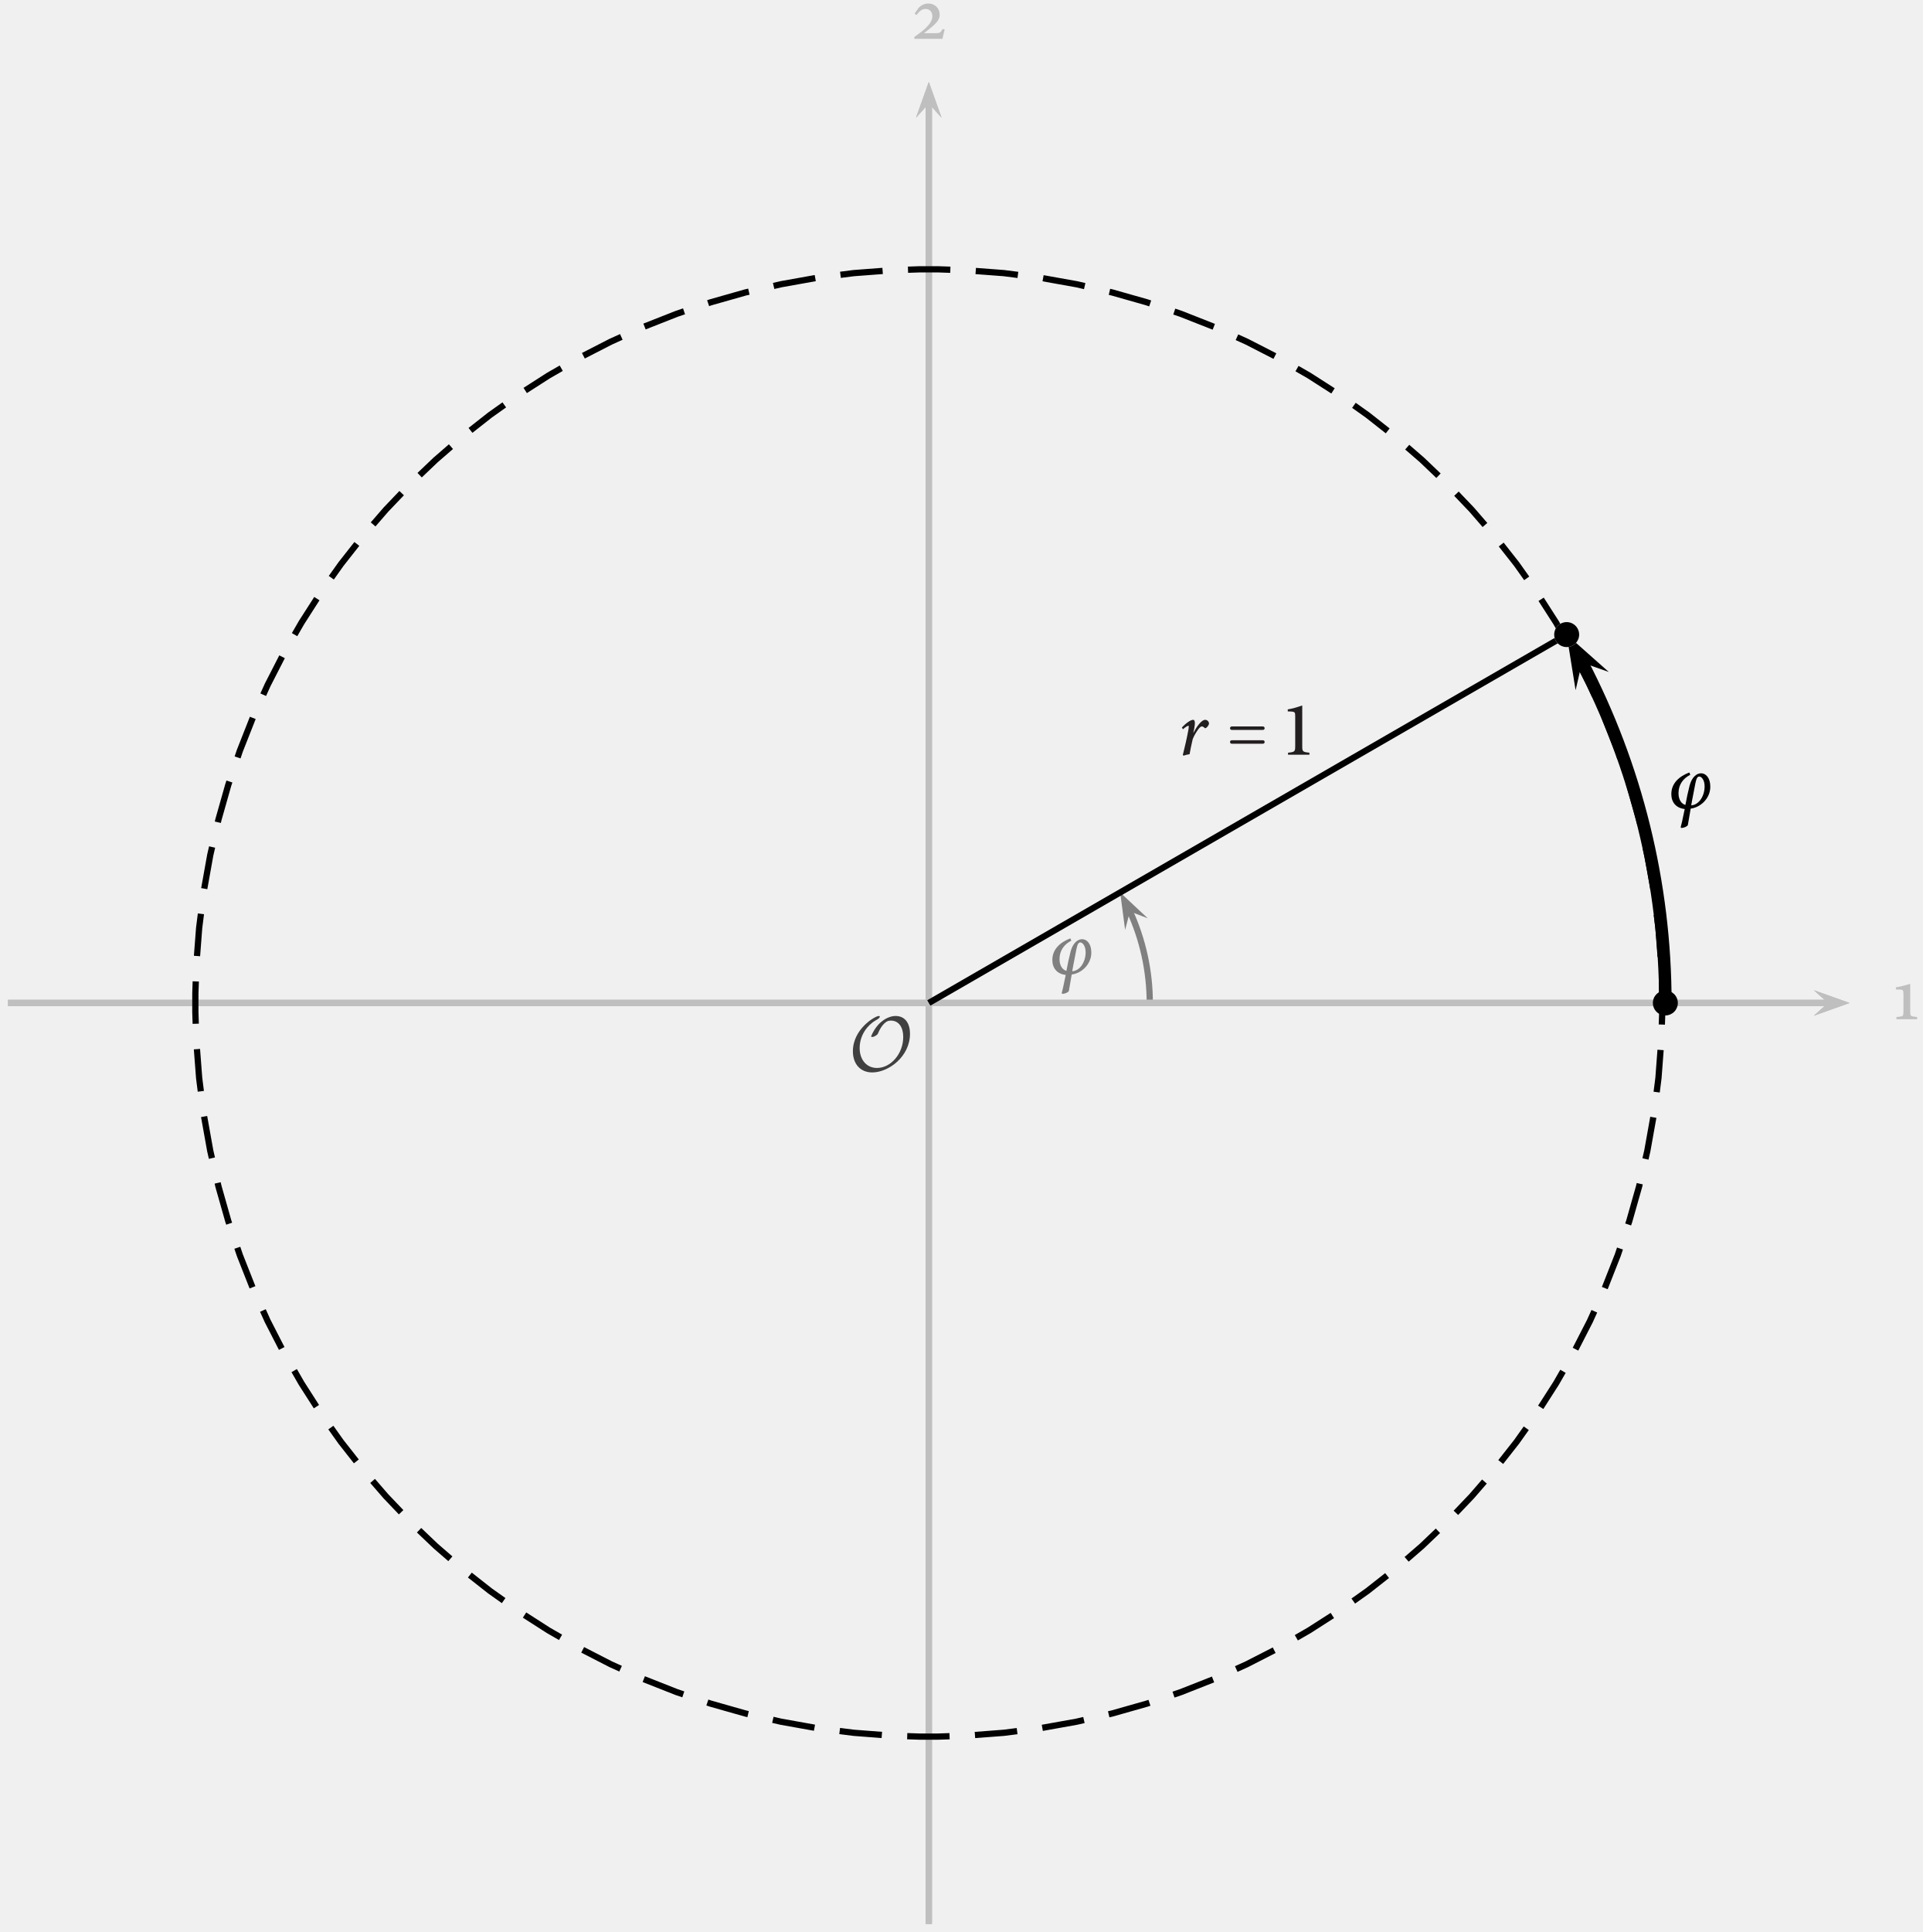
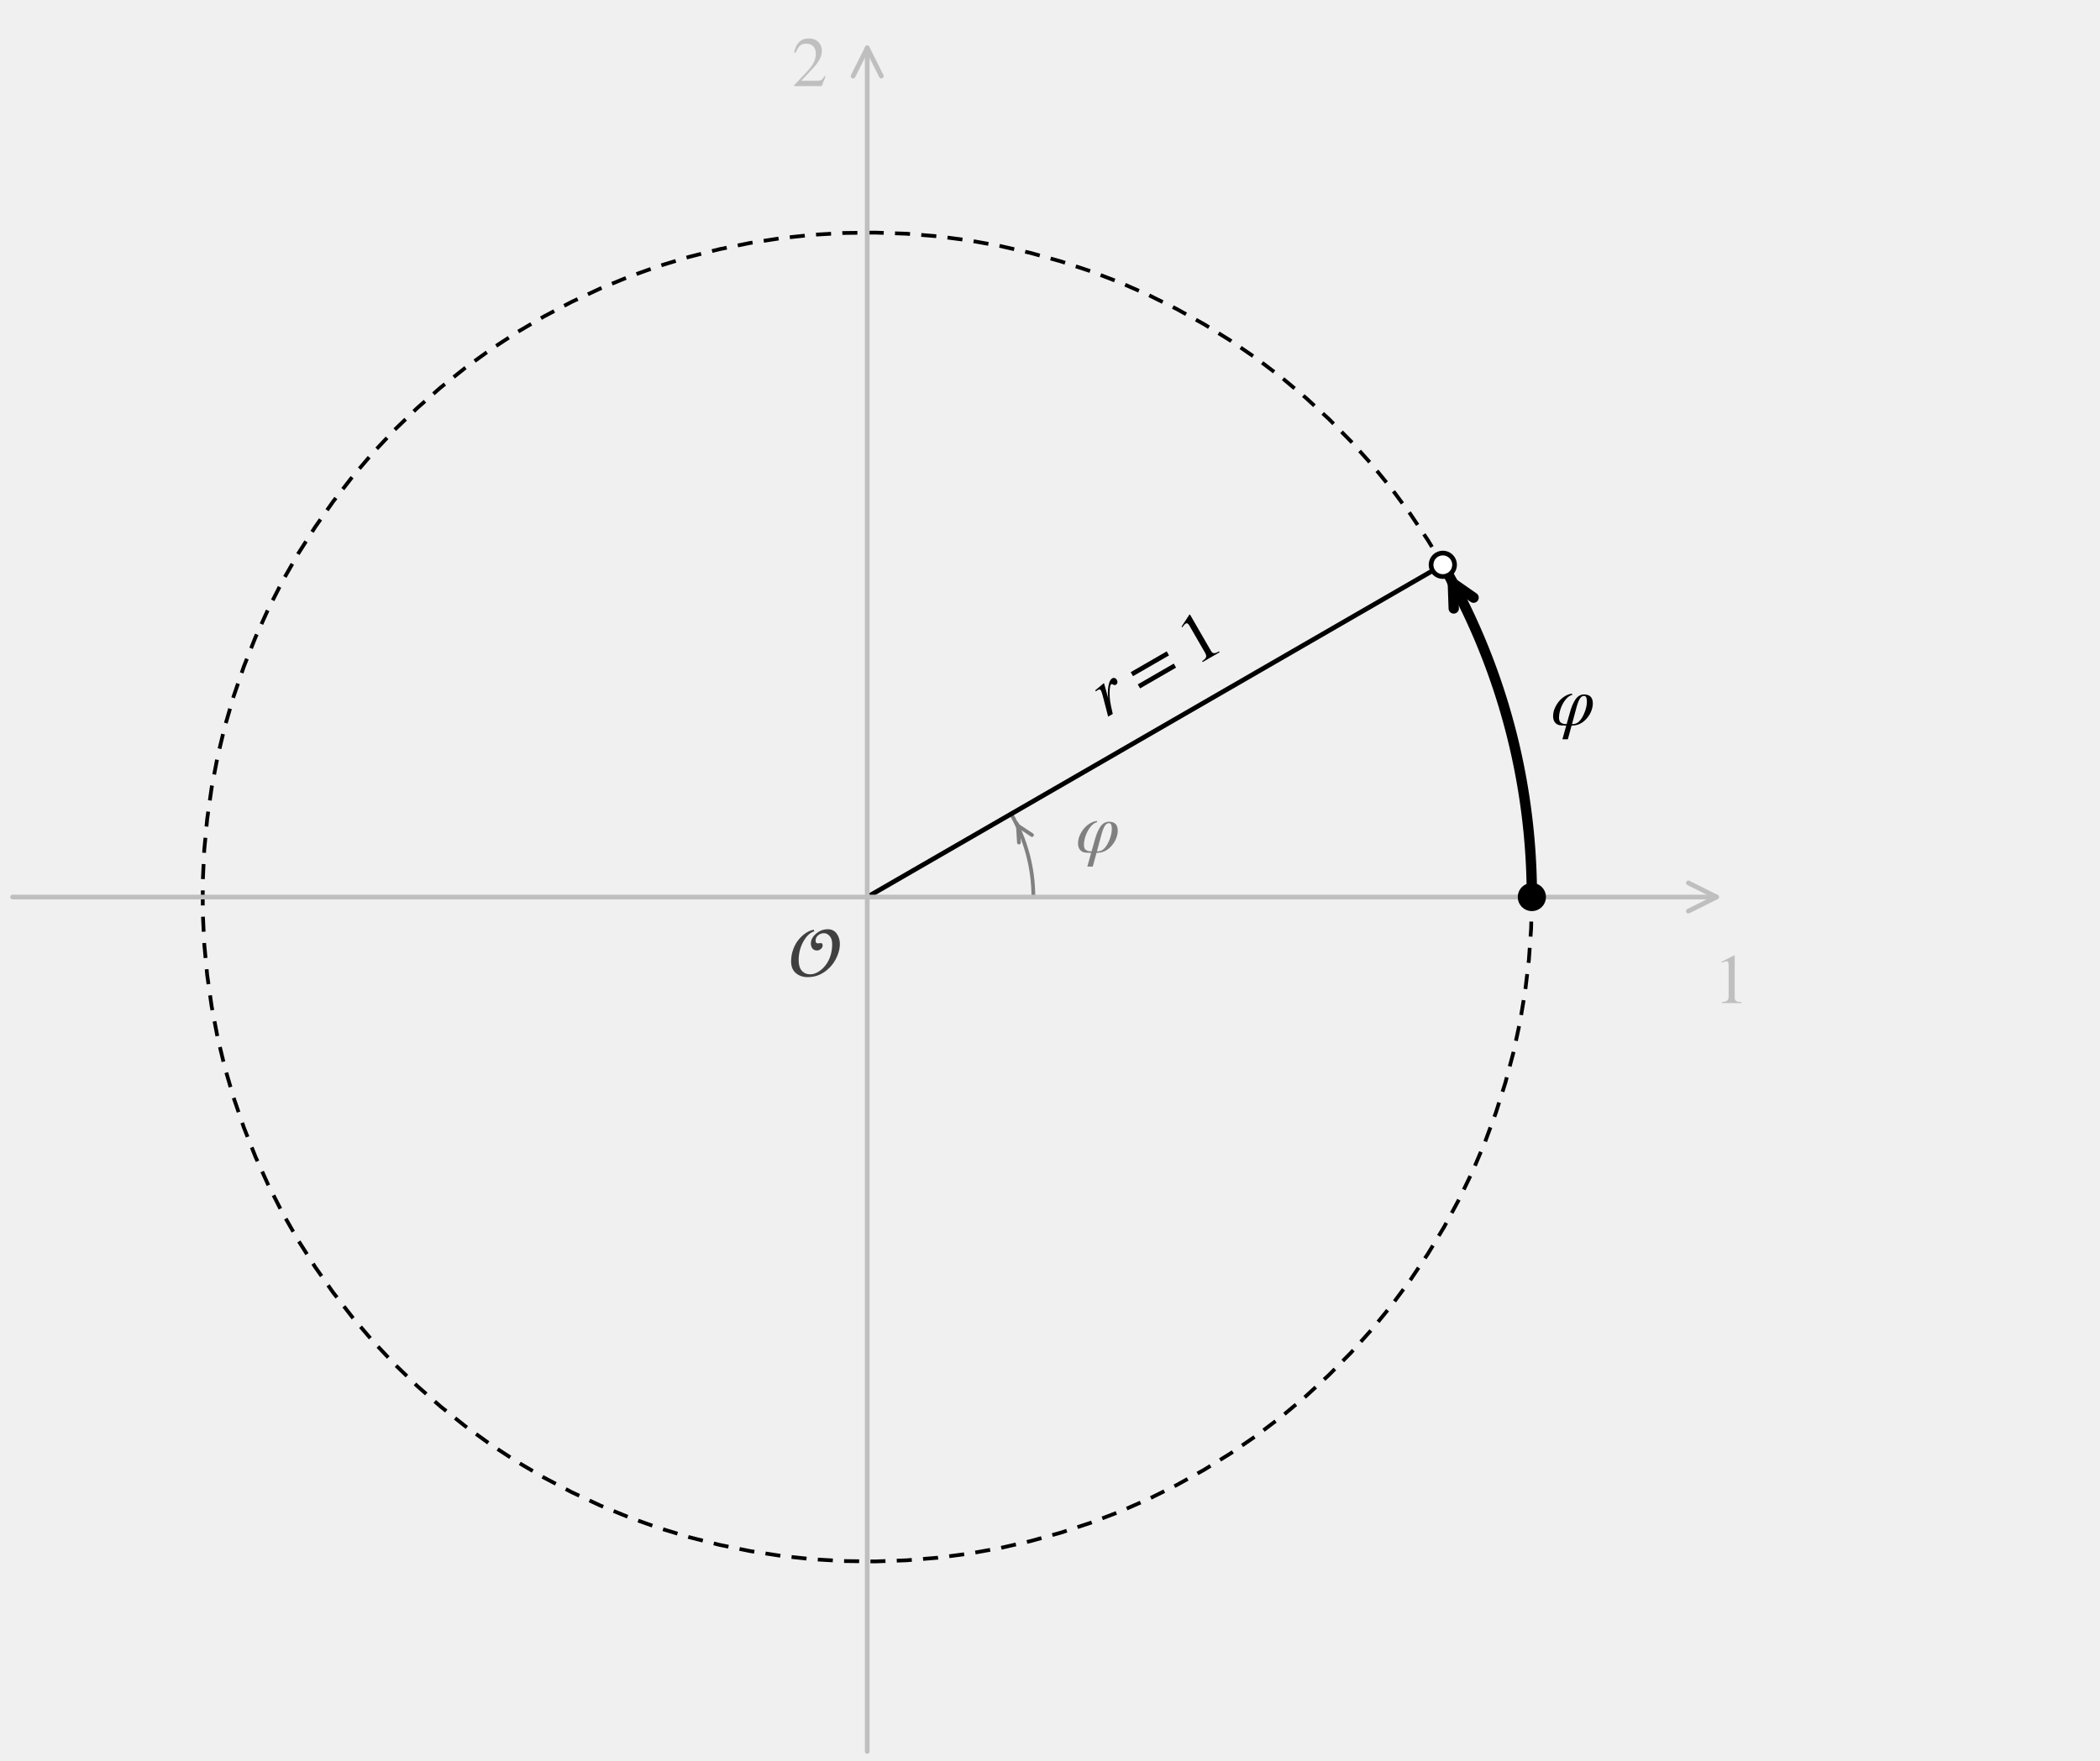
- <svg xmlns="http://www.w3.org/2000/svg" xmlns:xlink="http://www.w3.org/1999/xlink" width="222" height="223" viewBox="0 0 222 223">
+ <svg xmlns="http://www.w3.org/2000/svg" xmlns:xlink="http://www.w3.org/1999/xlink" width="446.4pt" height="374.4pt" viewBox="0 0 446.4 374.4" version="1.1">
  <defs>
-     <g>
-       <g id="glyph-0-0">
-         <path d="M 2.516 -4.125 C 1.375 -3.688 0.438 -2.906 0.438 -1.625 C 0.438 -0.703 0.969 -0.016 1.984 0.094 C 1.703 1.453 1.594 1.953 1.516 2.203 L 1.594 2.281 C 1.891 2.266 2.219 2.141 2.344 1.953 C 2.469 1.266 2.578 0.578 2.672 0.047 C 3.812 -0.094 4.938 -1.125 4.938 -2.484 C 4.938 -3.531 4.406 -4.031 3.875 -4.031 C 3.344 -4.031 2.797 -3.562 2.547 -2.609 C 2.375 -1.953 2.203 -1.141 2.062 -0.375 C 1.625 -0.5 1.266 -0.953 1.266 -1.734 C 1.266 -2.719 1.797 -3.438 2.625 -3.859 Z M 3.672 -3.656 C 3.891 -3.656 4.281 -3.312 4.281 -2.516 C 4.281 -1.438 3.656 -0.391 2.734 -0.328 C 2.875 -1.188 3.109 -2.25 3.219 -2.891 C 3.344 -3.516 3.484 -3.656 3.672 -3.656 Z M 3.672 -3.656 " />
+     <style type="text/css">*{stroke-linejoin: round; stroke-linecap: butt}</style>
+   </defs>
+   <g id="figure_1">
+     <g id="patch_1">
+       <path d="M 0 374.4  L 446.4 374.4  L 446.4 0  L 0 0  L 0 374.4  z " style="fill: none" />
+     </g>
+     <g id="axes_1">
+       <g id="patch_2">
+         <path d="M 309.125 124.54  Q 308.392 123.195 308.836 124.011  " clip-path="url(#p4093778caf)" style="fill: none; stroke: #000000; stroke-width: 2.2; stroke-linecap: round" />
+         <path d="M 309.024 129.374  L 308.836 124.011  L 313.239 127.079  " clip-path="url(#p4093778caf)" style="fill: none; stroke: #000000; stroke-width: 2.2; stroke-linecap: round" />
      </g>
-       <g id="glyph-0-1">
-         <path d="M 1.75 -2.562 L 1.844 -3 C 1.969 -3.641 1.953 -4.031 1.719 -4.031 C 1.453 -4.031 0.891 -3.656 0.422 -3.141 L 0.547 -2.938 C 0.797 -3.172 1.078 -3.344 1.172 -3.344 C 1.234 -3.344 1.234 -3.25 1.188 -2.953 C 1.016 -1.984 0.766 -0.922 0.531 0.031 L 0.609 0.109 C 0.828 0.031 1.094 -0.031 1.312 -0.062 C 1.422 -0.641 1.531 -1.234 1.672 -1.797 C 1.828 -2.188 2.078 -2.609 2.281 -2.891 C 2.484 -3.172 2.625 -3.266 2.719 -3.266 C 2.828 -3.266 2.938 -3.203 3.031 -3.109 C 3.078 -3.047 3.156 -3.047 3.234 -3.109 C 3.328 -3.172 3.422 -3.281 3.484 -3.391 C 3.562 -3.531 3.578 -3.688 3.5 -3.797 C 3.422 -3.938 3.266 -4.031 3.109 -4.031 C 2.75 -4.031 2.219 -3.422 1.781 -2.562 Z M 1.75 -2.562 " />
+       <g id="patch_3">
+         <path d="M 219.668 190.732  C 219.668 187.645 219.263 184.572 218.464 181.59  C 217.665 178.609 216.479 175.745 214.936 173.072  " clip-path="url(#p4093778caf)" style="fill: none; stroke: #808080; stroke-width: 0.8; stroke-linejoin: miter" />
      </g>
-       <g id="glyph-1-0">
-         <path d="M 2.828 0 L 2.828 -0.25 L 2.375 -0.312 C 2.078 -0.359 2.031 -0.438 2.031 -0.891 L 2.031 -4.078 C 1.469 -3.906 0.938 -3.781 0.375 -3.672 L 0.375 -3.438 L 0.891 -3.422 C 1.203 -3.406 1.25 -3.312 1.25 -2.875 L 1.25 -0.891 C 1.25 -0.438 1.203 -0.344 0.906 -0.312 L 0.438 -0.25 L 0.438 0 Z M 2.828 0 " />
+       <g id="patch_4">
+         <path d="M 216.055 175.011  Q 215.995 174.907 216.382 175.577  " clip-path="url(#p4093778caf)" style="fill: none; stroke: #808080; stroke-width: 0.8; stroke-linecap: round" />
+         <path d="M 216.597 179.149  L 216.382 175.577  L 219.368 177.549  " clip-path="url(#p4093778caf)" style="fill: none; stroke: #808080; stroke-width: 0.8; stroke-linecap: round" />
      </g>
-       <g id="glyph-1-1">
-         <path d="M 3.859 -1.094 L 3.609 -1.125 C 3.406 -0.734 3.297 -0.656 2.875 -0.656 L 1.5 -0.656 L 1.5 -0.672 C 1.984 -1.062 2.375 -1.359 2.656 -1.625 C 3 -1.953 3.281 -2.312 3.281 -2.797 C 3.281 -3.5 2.766 -4.078 1.953 -4.078 C 1.547 -4.078 1.188 -3.906 0.859 -3.594 L 0.391 -2.922 L 0.609 -2.75 C 0.797 -3 1.141 -3.453 1.625 -3.453 C 2.188 -3.453 2.438 -3.062 2.438 -2.609 C 2.438 -1.656 1.156 -0.797 0.359 -0.219 L 0.359 0 L 3.594 0 Z M 3.859 -1.094 " />
+       <g id="line2d_1">
+         <path d="M 325.63 190.732  L 325.473 184.06  L 325 177.403  L 324.214 170.776  L 323.115 164.193  L 321.707 157.669  L 319.992 151.219  L 317.975 144.858  L 315.66 138.598  L 313.051 132.455  L 310.155 126.442  L 306.979 120.573  L 303.529 114.86  L 299.813 109.316  L 295.839 103.954  L 291.617 98.786  L 287.155 93.823  L 282.464 89.076  L 277.554 84.556  L 272.436 80.273  L 267.121 76.236  L 261.622 72.455  L 255.95 68.937  L 250.118 65.692  L 244.14 62.725  L 238.028 60.045  L 231.797 57.655  L 225.459 55.563  L 219.03 53.772  L 212.524 52.287  L 205.954 51.111  L 199.337 50.246  L 192.685 49.695  L 186.016 49.459  L 179.342 49.538  L 172.68 49.932  L 166.044 50.64  L 159.449 51.66  L 152.909 52.991  L 146.439 54.63  L 140.054 56.572  L 133.768 58.813  L 127.594 61.349  L 121.548 64.173  L 115.641 67.28  L 109.888 70.663  L 104.301 74.313  L 98.892 78.223  L 93.674 82.384  L 88.659 86.787  L 83.857 91.422  L 79.279 96.278  L 74.936 101.345  L 70.837 106.612  L 66.991 112.066  L 63.407 117.696  L 60.092 123.489  L 57.056 129.432  L 54.303 135.511  L 51.84 141.714  L 49.673 148.026  L 47.807 154.434  L 46.245 160.923  L 44.991 167.478  L 44.048 174.085  L 43.419 180.729  L 43.104 187.395  L 43.104 194.069  L 43.419 200.735  L 44.048 207.38  L 44.991 213.986  L 46.245 220.542  L 47.807 227.03  L 49.673 233.438  L 51.84 239.75  L 54.303 245.953  L 57.056 252.032  L 60.092 257.975  L 63.407 263.768  L 66.991 269.398  L 70.837 274.852  L 74.936 280.119  L 79.279 285.186  L 83.857 290.043  L 88.659 294.677  L 93.674 299.08  L 98.892 303.241  L 104.301 307.151  L 109.888 310.802  L 115.641 314.184  L 121.548 317.291  L 127.594 320.115  L 133.768 322.651  L 140.054 324.892  L 146.439 326.834  L 152.909 328.473  L 159.449 329.804  L 166.044 330.824  L 172.68 331.533  L 179.342 331.926  L 186.016 332.005  L 192.685 331.769  L 199.337 331.218  L 205.954 330.353  L 212.524 329.177  L 219.03 327.692  L 225.459 325.901  L 231.797 323.809  L 238.028 321.42  L 244.14 318.739  L 250.118 315.772  L 255.95 312.527  L 261.622 309.009  L 267.121 305.228  L 272.436 301.192  L 277.554 296.908  L 282.464 292.388  L 287.155 287.641  L 291.617 282.678  L 295.839 277.51  L 299.813 272.148  L 303.529 266.604  L 306.979 260.891  L 310.155 255.022  L 313.051 249.009  L 315.66 242.866  L 317.975 236.607  L 319.992 230.245  L 321.707 223.795  L 323.115 217.271  L 324.214 210.689  L 325 204.061  L 325.473 197.404  L 325.63 190.732  L 325.63 190.732  " clip-path="url(#p4093778caf)" style="fill: none; stroke-dasharray: 3.2,2.4; stroke-dashoffset: 0; stroke: #000000; stroke-width: 0.8" />
      </g>
-       <g id="glyph-1-2">
-         <path d="M 2.844 0 L 2.844 -0.234 C 2.047 -0.312 2.016 -0.375 2.016 -1.016 L 2.016 -5.688 C 1.484 -5.5 0.938 -5.328 0.344 -5.234 L 0.344 -5 L 0.797 -4.984 C 1.156 -4.938 1.203 -4.891 1.203 -4.469 L 1.203 -1.016 C 1.203 -0.375 1.172 -0.312 0.375 -0.234 L 0.375 0 Z M 2.844 0 " />
+       <g id="line2d_2">
+         <path d="M 184.347 190.732  L 306.702 120.091  " clip-path="url(#p4093778caf)" style="fill: none; stroke: #000000; stroke-linecap: square" />
      </g>
-       <g id="glyph-2-0">
-         <path d="M 0.516 -2.25 C 0.516 -0.812 1.359 0.188 2.75 0.188 C 4.625 0.188 7.109 -1.625 7.109 -4.281 C 7.109 -5.375 6.625 -6.328 5.438 -6.328 C 4.625 -6.328 3.359 -5.719 2.641 -4.031 C 2.641 -4.016 2.625 -3.984 2.625 -3.984 C 2.625 -3.922 2.672 -3.906 2.75 -3.906 C 2.969 -3.906 3.328 -4.125 3.406 -4.297 C 3.672 -4.953 4.031 -5.422 4.344 -5.625 C 4.391 -5.656 4.547 -5.797 4.891 -5.797 C 5.812 -5.797 6.328 -5.031 6.328 -3.906 C 6.328 -1.969 4.891 -0.328 3.297 -0.328 C 2.094 -0.328 1.297 -1.281 1.297 -2.625 C 1.297 -4.172 2.266 -5.312 3.125 -5.812 C 3.141 -5.828 3.625 -6.047 3.625 -6.25 C 3.625 -6.312 3.562 -6.328 3.5 -6.328 C 3.109 -6.328 0.516 -4.859 0.516 -2.25 Z M 0.516 -2.25 " />
+       <g id="line2d_3">
+         <path d="M 325.63 190.732  L 325.625 189.478  L 325.608 188.225  L 325.58 186.971  L 325.541 185.718  L 325.491 184.465  L 325.43 183.213  L 325.358 181.961  L 325.274 180.71  L 325.18 179.46  L 325.074 178.21  L 324.958 176.962  L 324.83 175.715  L 324.691 174.468  L 324.541 173.224  L 324.38 171.98  L 324.208 170.738  L 324.025 169.498  L 323.831 168.259  L 323.626 167.022  L 323.411 165.787  L 323.184 164.554  L 322.946 163.323  L 322.697 162.094  L 322.438 160.867  L 322.167 159.643  L 321.886 158.421  L 321.594 157.202  L 321.291 155.985  L 320.977 154.771  L 320.652 153.56  L 320.317 152.352  L 319.971 151.147  L 319.615 149.945  L 319.247 148.746  L 318.869 147.55  L 318.481 146.358  L 318.082 145.17  L 317.672 143.985  L 317.252 142.803  L 316.822 141.626  L 316.381 140.452  L 315.929 139.282  L 315.467 138.117  L 314.995 136.955  L 314.513 135.798  L 314.02 134.645  L 313.517 133.496  L 313.004 132.352  L 312.481 131.213  L 311.948 130.078  L 311.405 128.948  L 310.851 127.823  L 310.288 126.703  L 309.715 125.588  L 309.132 124.478  L 308.539 123.373  L 307.936 122.273  L 307.324 121.179  L 306.702 120.091  " clip-path="url(#p4093778caf)" style="fill: none; stroke: #000000; stroke-width: 2.2; stroke-linecap: square" />
      </g>
-       <g id="glyph-2-1">
-         <path d="M 4.312 -3.266 L 0.719 -3.266 C 0.609 -3.266 0.516 -3.172 0.516 -3.062 C 0.516 -2.953 0.609 -2.859 0.719 -2.859 L 4.312 -2.859 C 4.422 -2.859 4.516 -2.953 4.516 -3.062 C 4.516 -3.172 4.422 -3.266 4.312 -3.266 Z M 4.312 -1.672 L 0.719 -1.672 C 0.609 -1.672 0.516 -1.594 0.516 -1.469 C 0.516 -1.359 0.609 -1.266 0.719 -1.266 L 4.312 -1.266 C 4.422 -1.266 4.516 -1.359 4.516 -1.469 C 4.516 -1.594 4.422 -1.672 4.312 -1.672 Z M 4.312 -1.672 " />
+       <g id="patch_5">
+         <path d="M 2.677 190.732  Q 184.347 190.732 364.899 190.732  " style="fill: none; stroke: #bfbfbf; stroke-linecap: round" />
+         <path d="M 358.899 187.732  L 364.899 190.732  L 358.899 193.732  " style="fill: none; stroke: #bfbfbf; stroke-linecap: round" />
      </g>
-       <g id="glyph-3-0">
-         <path d="M 1.441 0 C 1.441 -0.797 0.797 -1.441 0 -1.441 C -0.797 -1.441 -1.441 -0.797 -1.441 0 C -1.441 0.797 -0.797 1.441 0 1.441 C 0.797 1.441 1.441 0.797 1.441 0 " />
+       <g id="patch_6">
+         <path d="M 184.347 372.402  Q 184.347 190.732 184.347 10.181  " style="fill: none; stroke: #bfbfbf; stroke-linecap: round" />
+         <path d="M 181.347 16.181  L 184.347 10.181  L 187.347 16.181  " style="fill: none; stroke: #bfbfbf; stroke-linecap: round" />
      </g>
-       <g id="glyph-3-1">
-         <path d="M 1.441 0 C 1.441 -0.797 0.797 -1.441 0 -1.441 C -0.797 -1.441 -1.441 -0.797 -1.441 0 C -1.441 0.797 -0.797 1.441 0 1.441 C 0.797 1.441 1.441 0.797 1.441 0 Z M 1.441 0 L 1.297 0 C 1.297 -0.715 0.715 -1.297 0 -1.297 C -0.715 -1.297 -1.297 -0.715 -1.297 0 C -1.297 0.715 -0.715 1.297 0 1.297 C 0.715 1.297 1.297 0.715 1.297 0 " />
+       <g id="text_1">
+         <g style="fill: #bfbfbf" transform="translate(364.2651 213.2847) scale(0.15 -0.15)">
+           <defs>
+             <path id="STIXGeneral-Regular-14" d="M 2522 0  L 755 0  L 755 96  Q 1107 115 1235 227  Q 1363 339 1363 608  L 1363 3482  Q 1363 3795 1171 3795  Q 1082 3795 883 3718  L 710 3654  L 710 3744  L 1856 4326  L 1914 4307  L 1914 486  Q 1914 275 2042 185  Q 2170 96 2522 96  L 2522 0  z " transform="scale(0.015625)" />
+           </defs>
+           <use xlink:href="#STIXGeneral-Regular-14" />
+         </g>
+       </g>
+       <g id="text_2">
+         <g style="fill: #bfbfbf" transform="translate(168.3702 18.31415) scale(0.15 -0.15)">
+           <defs>
+             <path id="STIXGeneral-Regular-15" d="M 3034 877  L 2688 0  L 186 0  L 186 77  L 1325 1286  Q 1773 1754 1965 2144  Q 2157 2534 2157 2950  Q 2157 3379 1920 3616  Q 1683 3853 1267 3853  Q 922 3853 720 3673  Q 518 3494 326 3021  L 192 3053  Q 301 3648 630 3987  Q 960 4326 1523 4326  Q 2054 4326 2380 4006  Q 2707 3686 2707 3200  Q 2707 2477 1888 1613  L 832 486  L 2330 486  Q 2541 486 2665 569  Q 2790 653 2944 915  L 3034 877  z " transform="scale(0.015625)" />
+           </defs>
+           <use xlink:href="#STIXGeneral-Regular-15" />
+         </g>
+       </g>
+       <g id="text_3">
+         <g style="fill: #404040" transform="translate(167.5958 207.6334) scale(0.15 -0.15)">
+           <defs>
+             <path id="STIXNonUnicode-Italic-81" d="M 2304 4237  L 2342 4090  Q 1773 3923 1350 3158  Q 928 2394 928 1472  Q 928 838 1216 515  Q 1504 192 1984 192  Q 2349 192 2739 435  Q 3130 678 3430 1101  Q 3968 1862 3968 2944  Q 3968 3398 3744 3660  Q 3520 3923 3219 3923  Q 2918 3923 2691 3728  Q 2464 3533 2464 3232  Q 2464 2995 2694 2995  Q 2714 2995 2784 3011  Q 2854 3027 2918 3027  Q 3104 3027 3104 2816  Q 3104 2637 2944 2496  Q 2784 2355 2592 2355  Q 2323 2355 2179 2534  Q 2035 2714 2035 2995  Q 2035 3475 2505 3878  Q 2976 4282 3571 4282  Q 4096 4282 4381 3882  Q 4666 3482 4666 2938  Q 4666 2400 4422 1837  Q 4179 1274 3808 877  Q 2931 -64 1754 -64  Q 1101 -64 672 304  Q 243 672 243 1363  Q 243 1933 435 2457  Q 627 2982 931 3347  Q 1235 3712 1596 3949  Q 1958 4186 2304 4237  z " transform="scale(0.015625)" />
+           </defs>
+           <use xlink:href="#STIXNonUnicode-Italic-81" transform="translate(0 0.09375)" />
+         </g>
+       </g>
+       <g id="text_4">
+         <g transform="translate(235.0054 152.7635) rotate(-30) scale(0.15 -0.15)">
+           <defs>
+             <path id="STIXGeneral-Italic-55" d="M 1126 1427  L 1229 1651  Q 1446 2131 1830 2534  Q 2106 2822 2336 2822  Q 2470 2822 2553 2732  Q 2637 2643 2637 2496  Q 2637 2349 2557 2249  Q 2477 2150 2336 2150  Q 2214 2150 2112 2317  Q 2061 2406 2010 2406  Q 1837 2406 1485 1805  Q 1267 1434 1136 1104  Q 1005 774 774 0  L 288 0  L 806 1869  Q 909 2246 909 2394  Q 909 2560 666 2560  Q 614 2560 467 2541  L 467 2650  L 1459 2822  L 1478 2810  L 1126 1427  z " transform="scale(0.015625)" />
+             <path id="STIXGeneral-Regular-20" d="M 4077 2048  L 307 2048  L 307 2470  L 4077 2470  L 4077 2048  z M 4077 768  L 307 768  L 307 1190  L 4077 1190  L 4077 768  z " transform="scale(0.015625)" />
+           </defs>
+           <use xlink:href="#STIXGeneral-Italic-55" transform="translate(0 0.40625)" />
+           <use xlink:href="#STIXGeneral-Regular-20" transform="translate(58.89996 0.40625)" />
+           <use xlink:href="#STIXGeneral-Regular-14" transform="translate(147.3999 0.40625)" />
+         </g>
+       </g>
+       <g id="text_5">
+         <g transform="translate(329.738 154.2587) scale(0.15 -0.15)">
+           <defs>
+             <path id="STIXGeneral-Italic-215" d="M 1402 64  L 1702 1133  Q 1792 1459 1894 1712  Q 1997 1965 2147 2221  Q 2298 2477 2509 2617  Q 2720 2758 2970 2758  Q 3776 2758 3776 1946  Q 3776 1606 3625 1225  Q 3475 845 3148 496  Q 2822 147 2394 6  Q 2144 -70 1850 -70  L 1510 -1312  L 1018 -1312  L 1363 -70  Q 832 -70 646 0  Q 173 186 173 813  Q 173 1306 489 1827  Q 806 2349 1274 2618  Q 1638 2822 1907 2822  L 1907 2720  Q 1581 2637 1299 2281  Q 1018 1926 864 1481  Q 710 1037 710 640  Q 710 320 889 192  Q 1069 64 1402 64  z M 2298 1594  L 1888 64  Q 2150 64 2330 160  Q 2688 352 2963 969  Q 3238 1587 3238 2099  Q 3238 2330 3193 2451  Q 3149 2573 3097 2598  Q 3046 2624 2963 2624  Q 2752 2624 2595 2365  Q 2438 2106 2298 1594  z " transform="scale(0.015625)" />
+           </defs>
+           <use xlink:href="#STIXGeneral-Italic-215" transform="translate(0 0.90625)" />
+         </g>
+       </g>
+       <g id="text_6">
+         <g style="fill: #808080" transform="translate(228.751 181.318) scale(0.15 -0.15)">
+           <use xlink:href="#STIXGeneral-Italic-215" transform="translate(0 0.90625)" />
+         </g>
+       </g>
+       <g id="line2d_4">
+         <defs>
+           <path id="mcf77b1477a" d="M 0 2.5  C 0.663 2.5 1.299 2.237 1.768 1.768  C 2.237 1.299 2.5 0.663 2.5 0  C 2.5 -0.663 2.237 -1.299 1.768 -1.768  C 1.299 -2.237 0.663 -2.5 0 -2.5  C -0.663 -2.5 -1.299 -2.237 -1.768 -1.768  C -2.237 -1.299 -2.5 -0.663 -2.5 0  C -2.5 0.663 -2.237 1.299 -1.768 1.768  C -1.299 2.237 -0.663 2.5 0 2.5  z " style="stroke: #000000" />
+         </defs>
+         <g clip-path="url(#p4093778caf)">
+           <use xlink:href="#mcf77b1477a" x="306.702" y="120.091" style="fill: #ffffff; stroke: #000000" />
+         </g>
+       </g>
+       <g id="line2d_5">
+         <defs>
+           <path id="mdb7c5c4716" d="M 0 2.5  C 0.663 2.5 1.299 2.237 1.768 1.768  C 2.237 1.299 2.5 0.663 2.5 0  C 2.5 -0.663 2.237 -1.299 1.768 -1.768  C 1.299 -2.237 0.663 -2.5 0 -2.5  C -0.663 -2.5 -1.299 -2.237 -1.768 -1.768  C -2.237 -1.299 -2.5 -0.663 -2.5 0  C -2.5 0.663 -2.237 1.299 -1.768 1.768  C -1.299 2.237 -0.663 2.5 0 2.5  z " style="stroke: #000000" />
+         </defs>
+         <g clip-path="url(#p4093778caf)">
+           <use xlink:href="#mdb7c5c4716" x="325.63" y="190.732" style="stroke: #000000" />
+         </g>
      </g>
    </g>
+   </g>
+   <defs>
+     <clipPath id="p4093778caf">
+       <rect x="0.679" y="0" width="445.042" height="374.4" />
+     </clipPath>
  </defs>
-   <g fill="rgb(50%, 50%, 50%)" fill-opacity="1">
-     <use xlink:href="#glyph-0-0" x="121.06" y="112.436" />
-   </g>
-   <path fill-rule="nonzero" fill="rgb(50%, 50%, 50%)" fill-opacity="1" d="M 132.512 105.992 L 129.328 103.012 L 129.902 107.336 L 130.453 105.203 " />
-   <path fill="none" stroke-width="7.2" stroke-linecap="butt" stroke-linejoin="miter" stroke="rgb(50%, 50%, 50%)" stroke-opacity="1" stroke-miterlimit="10" d="M 6587.461 6332.344 C 6587.461 6369.062 6579.492 6405.391 6564.18 6438.789 " transform="matrix(0.1, 0, 0, -0.1, -526, 749)" />
-   <path fill-rule="nonzero" fill="rgb(75%, 75%, 75%)" fill-opacity="1" d="M 209.426 117.234 L 213.531 115.766 L 209.426 114.301 L 211.066 115.766 " />
-   <path fill="none" stroke-width="7.2" stroke-linecap="butt" stroke-linejoin="miter" stroke="rgb(75%, 75%, 75%)" stroke-opacity="1" stroke-miterlimit="10" d="M 5269.336 6332.344 L 7370.664 6332.344 " transform="matrix(0.1, 0, 0, -0.1, -526, 749)" />
-   <path fill="none" stroke-width="3.985" stroke-linecap="butt" stroke-linejoin="miter" stroke="rgb(75%, 75%, 75%)" stroke-opacity="1" stroke-miterlimit="10" d="M 6332.344 6292.461 L 6332.344 6372.188 " transform="matrix(0.1, 0, 0, -0.1, -526, 749)" />
-   <path fill="none" stroke-width="3.985" stroke-linecap="butt" stroke-linejoin="miter" stroke="rgb(75%, 75%, 75%)" stroke-opacity="1" stroke-miterlimit="10" d="M 6332.344 6292.461 L 6332.344 6372.188 " transform="matrix(0.1, 0, 0, -0.1, -526, 749)" />
-   <path fill-rule="nonzero" fill="rgb(75%, 75%, 75%)" fill-opacity="1" d="M 108.699 13.574 L 107.234 9.469 L 105.766 13.574 L 107.234 11.934 " />
-   <path fill="none" stroke-width="7.2" stroke-linecap="butt" stroke-linejoin="miter" stroke="rgb(75%, 75%, 75%)" stroke-opacity="1" stroke-miterlimit="10" d="M 6332.344 5269.336 L 6332.344 7370.664 " transform="matrix(0.1, 0, 0, -0.1, -526, 749)" />
-   <path fill-rule="nonzero" fill="rgb(75%, 75%, 75%)" fill-opacity="1" d="M 209.426 117.234 L 213.531 115.766 L 209.426 114.301 L 211.066 115.766 " />
-   <path fill="none" stroke-width="7.2" stroke-linecap="butt" stroke-linejoin="miter" stroke="rgb(75%, 75%, 75%)" stroke-opacity="1" stroke-miterlimit="10" d="M 5269.336 6332.344 L 7370.664 6332.344 " transform="matrix(0.1, 0, 0, -0.1, -526, 749)" />
-   <path fill-rule="nonzero" fill="rgb(75%, 75%, 75%)" fill-opacity="1" d="M 108.699 13.574 L 107.234 9.469 L 105.766 13.574 L 107.234 11.934 " />
-   <path fill="none" stroke-width="7.2" stroke-linecap="butt" stroke-linejoin="miter" stroke="rgb(75%, 75%, 75%)" stroke-opacity="1" stroke-miterlimit="10" d="M 6332.344 5269.336 L 6332.344 7370.664 " transform="matrix(0.1, 0, 0, -0.1, -526, 749)" />
-   <path fill="none" stroke-width="3.985" stroke-linecap="butt" stroke-linejoin="miter" stroke="rgb(75%, 75%, 75%)" stroke-opacity="1" stroke-miterlimit="10" d="M 6292.461 6332.344 L 6372.188 6332.344 " transform="matrix(0.1, 0, 0, -0.1, -526, 749)" />
-   <path fill="none" stroke-width="3.985" stroke-linecap="butt" stroke-linejoin="miter" stroke="rgb(75%, 75%, 75%)" stroke-opacity="1" stroke-miterlimit="10" d="M 6292.461 6332.344 L 6372.188 6332.344 " transform="matrix(0.1, 0, 0, -0.1, -526, 749)" />
-   <path fill-rule="nonzero" fill="rgb(75%, 75%, 75%)" fill-opacity="1" d="M 108.699 13.574 L 107.234 9.469 L 105.766 13.574 L 107.234 11.934 " />
-   <path fill="none" stroke-width="7.2" stroke-linecap="butt" stroke-linejoin="miter" stroke="rgb(75%, 75%, 75%)" stroke-opacity="1" stroke-miterlimit="10" d="M 6332.344 5269.336 L 6332.344 7370.664 " transform="matrix(0.1, 0, 0, -0.1, -526, 749)" />
-   <path fill-rule="nonzero" fill="rgb(75%, 75%, 75%)" fill-opacity="1" d="M 209.426 117.234 L 213.531 115.766 L 209.426 114.301 L 211.066 115.766 " />
-   <path fill="none" stroke-width="7.2" stroke-linecap="butt" stroke-linejoin="miter" stroke="rgb(75%, 75%, 75%)" stroke-opacity="1" stroke-miterlimit="10" d="M 5269.336 6332.344 L 7370.664 6332.344 " transform="matrix(0.1, 0, 0, -0.1, -526, 749)" />
-   <g fill="rgb(75%, 75%, 75%)" fill-opacity="1">
-     <use xlink:href="#glyph-1-0" x="218.512" y="117.643" />
-   </g>
-   <g fill="rgb(75%, 75%, 75%)" fill-opacity="1">
-     <use xlink:href="#glyph-1-1" x="105.208" y="4.485" />
-   </g>
-   <g fill="rgb(25%, 25%, 25%)" fill-opacity="1">
-     <use xlink:href="#glyph-2-0" x="97.954" y="123.597" />
-   </g>
-   <path fill="none" stroke-width="7.2" stroke-linecap="butt" stroke-linejoin="miter" stroke="rgb(0%, 0%, 0%)" stroke-opacity="1" stroke-dasharray="48.904 29.343" stroke-dashoffset="24.907" stroke-miterlimit="10" d="M 7179.141 6332.344 L 7179.141 6343.203 L 7178.008 6375.898 L 7174.766 6418.906 L 7169.375 6461.289 L 7161.914 6503.008 L 7152.461 6543.945 L 7141.055 6584.141 L 7127.734 6623.477 L 7112.578 6661.953 L 7095.625 6699.453 L 7076.914 6735.977 L 7056.523 6771.406 L 7034.492 6805.781 L 7010.898 6838.984 L 6985.742 6870.977 L 6959.141 6901.719 L 6931.094 6931.094 L 6901.719 6959.141 L 6870.977 6985.742 L 6838.984 7010.898 L 6805.781 7034.492 L 6771.406 7056.523 L 6735.977 7076.914 L 6699.453 7095.625 L 6661.953 7112.578 L 6623.477 7127.734 L 6584.141 7141.055 L 6543.945 7152.461 L 6503.008 7161.914 L 6461.289 7169.375 L 6418.906 7174.766 L 6375.898 7178.008 L 6343.203 7179.141 L 6321.445 7179.141 L 6288.75 7178.008 L 6245.742 7174.766 L 6203.359 7169.375 L 6161.68 7161.914 L 6120.703 7152.461 L 6080.508 7141.055 L 6041.172 7127.734 L 6002.734 7112.578 L 5965.195 7095.625 L 5928.711 7076.914 L 5893.242 7056.523 L 5858.867 7034.492 L 5825.664 7010.898 L 5793.672 6985.742 L 5762.969 6959.141 L 5733.555 6931.094 L 5705.508 6901.719 L 5678.906 6870.977 L 5653.75 6838.984 L 5630.156 6805.781 L 5608.125 6771.406 L 5587.734 6735.977 L 5569.023 6699.453 L 5552.07 6661.953 L 5536.914 6623.477 L 5523.594 6584.141 L 5512.188 6543.945 L 5502.734 6503.008 L 5495.273 6461.289 L 5489.922 6418.906 L 5486.641 6375.898 L 5485.547 6343.203 L 5485.547 6321.445 L 5486.641 6288.75 L 5489.922 6245.742 L 5495.273 6203.359 L 5502.734 6161.68 L 5512.188 6120.703 L 5523.594 6080.508 L 5536.914 6041.172 L 5552.07 6002.734 L 5569.023 5965.195 L 5587.734 5928.711 L 5608.125 5893.242 L 5630.156 5858.867 L 5653.75 5825.664 L 5678.906 5793.672 L 5705.508 5762.969 L 5733.555 5733.555 L 5762.969 5705.508 L 5793.672 5678.906 L 5825.664 5653.75 L 5858.867 5630.156 L 5893.242 5608.125 L 5928.711 5587.734 L 5965.195 5569.023 L 6002.734 5552.07 L 6041.172 5536.914 L 6080.508 5523.594 L 6120.703 5512.188 L 6161.68 5502.734 L 6203.359 5495.273 L 6245.742 5489.922 L 6288.75 5486.641 L 6321.445 5485.547 L 6343.203 5485.547 L 6375.898 5486.641 L 6418.906 5489.922 L 6461.289 5495.273 L 6503.008 5502.734 L 6543.945 5512.188 L 6584.141 5523.594 L 6623.477 5536.914 L 6661.953 5552.07 L 6699.453 5569.023 L 6735.977 5587.734 L 6771.406 5608.125 L 6805.781 5630.156 L 6838.984 5653.75 L 6870.977 5678.906 L 6901.719 5705.508 L 6931.094 5733.555 L 6959.141 5762.969 L 6985.742 5793.672 L 7010.898 5825.664 L 7034.492 5858.867 L 7056.523 5893.242 L 7076.914 5928.711 L 7095.625 5965.195 L 7112.578 6002.734 L 7127.734 6041.172 L 7141.055 6080.508 L 7152.461 6120.703 L 7161.914 6161.68 L 7169.375 6203.359 L 7174.766 6245.742 L 7178.008 6288.75 L 7179.141 6321.445 Z M 7179.141 6332.344 " transform="matrix(0.1, 0, 0, -0.1, -526, 749)" />
-   <path fill="none" stroke-width="7.2" stroke-linecap="butt" stroke-linejoin="miter" stroke="rgb(0%, 0%, 0%)" stroke-opacity="1" stroke-miterlimit="10" d="M 6332.344 6332.344 L 7068.789 6757.539 " transform="matrix(0.1, 0, 0, -0.1, -526, 749)" />
-   <g fill="rgb(13.73%, 12.16%, 12.549%)" fill-opacity="1">
-     <use xlink:href="#glyph-0-1" x="136.031" y="87.114" />
-   </g>
-   <g fill="rgb(13.73%, 12.16%, 12.549%)" fill-opacity="1">
-     <use xlink:href="#glyph-2-1" x="141.494" y="87.114" />
-   </g>
-   <g fill="rgb(13.73%, 12.16%, 12.549%)" fill-opacity="1">
-     <use xlink:href="#glyph-1-2" x="148.334" y="87.114" />
-   </g>
-   <path fill-rule="nonzero" fill="rgb(0%, 0%, 0%)" fill-opacity="1" d="M 185.742 77.562 L 180.879 73.246 L 181.91 79.668 L 182.648 76.469 " />
-   <path fill="none" stroke-width="14.4" stroke-linecap="butt" stroke-linejoin="miter" stroke="rgb(0%, 0%, 0%)" stroke-opacity="1" stroke-miterlimit="10" d="M 7182.734 6332.344 C 7182.734 6469.766 7149.414 6605.156 7085.625 6726.914 " transform="matrix(0.1, 0, 0, -0.1, -526, 749)" />
-   <g fill="rgb(0%, 0%, 0%)" fill-opacity="1">
-     <use xlink:href="#glyph-0-0" x="192.524" y="93.287" />
-   </g>
-   <g fill="rgb(100%, 100%, 100%)" fill-opacity="1">
-     <use xlink:href="#glyph-3-0" x="180.879" y="73.247" />
-   </g>
-   <g fill="rgb(0%, 0%, 0%)" fill-opacity="1">
-     <use xlink:href="#glyph-3-1" x="180.879" y="73.247" />
-   </g>
-   <g fill="rgb(0%, 0%, 0%)" fill-opacity="1">
-     <use xlink:href="#glyph-3-0" x="192.272" y="115.766" />
-   </g>
</svg>
